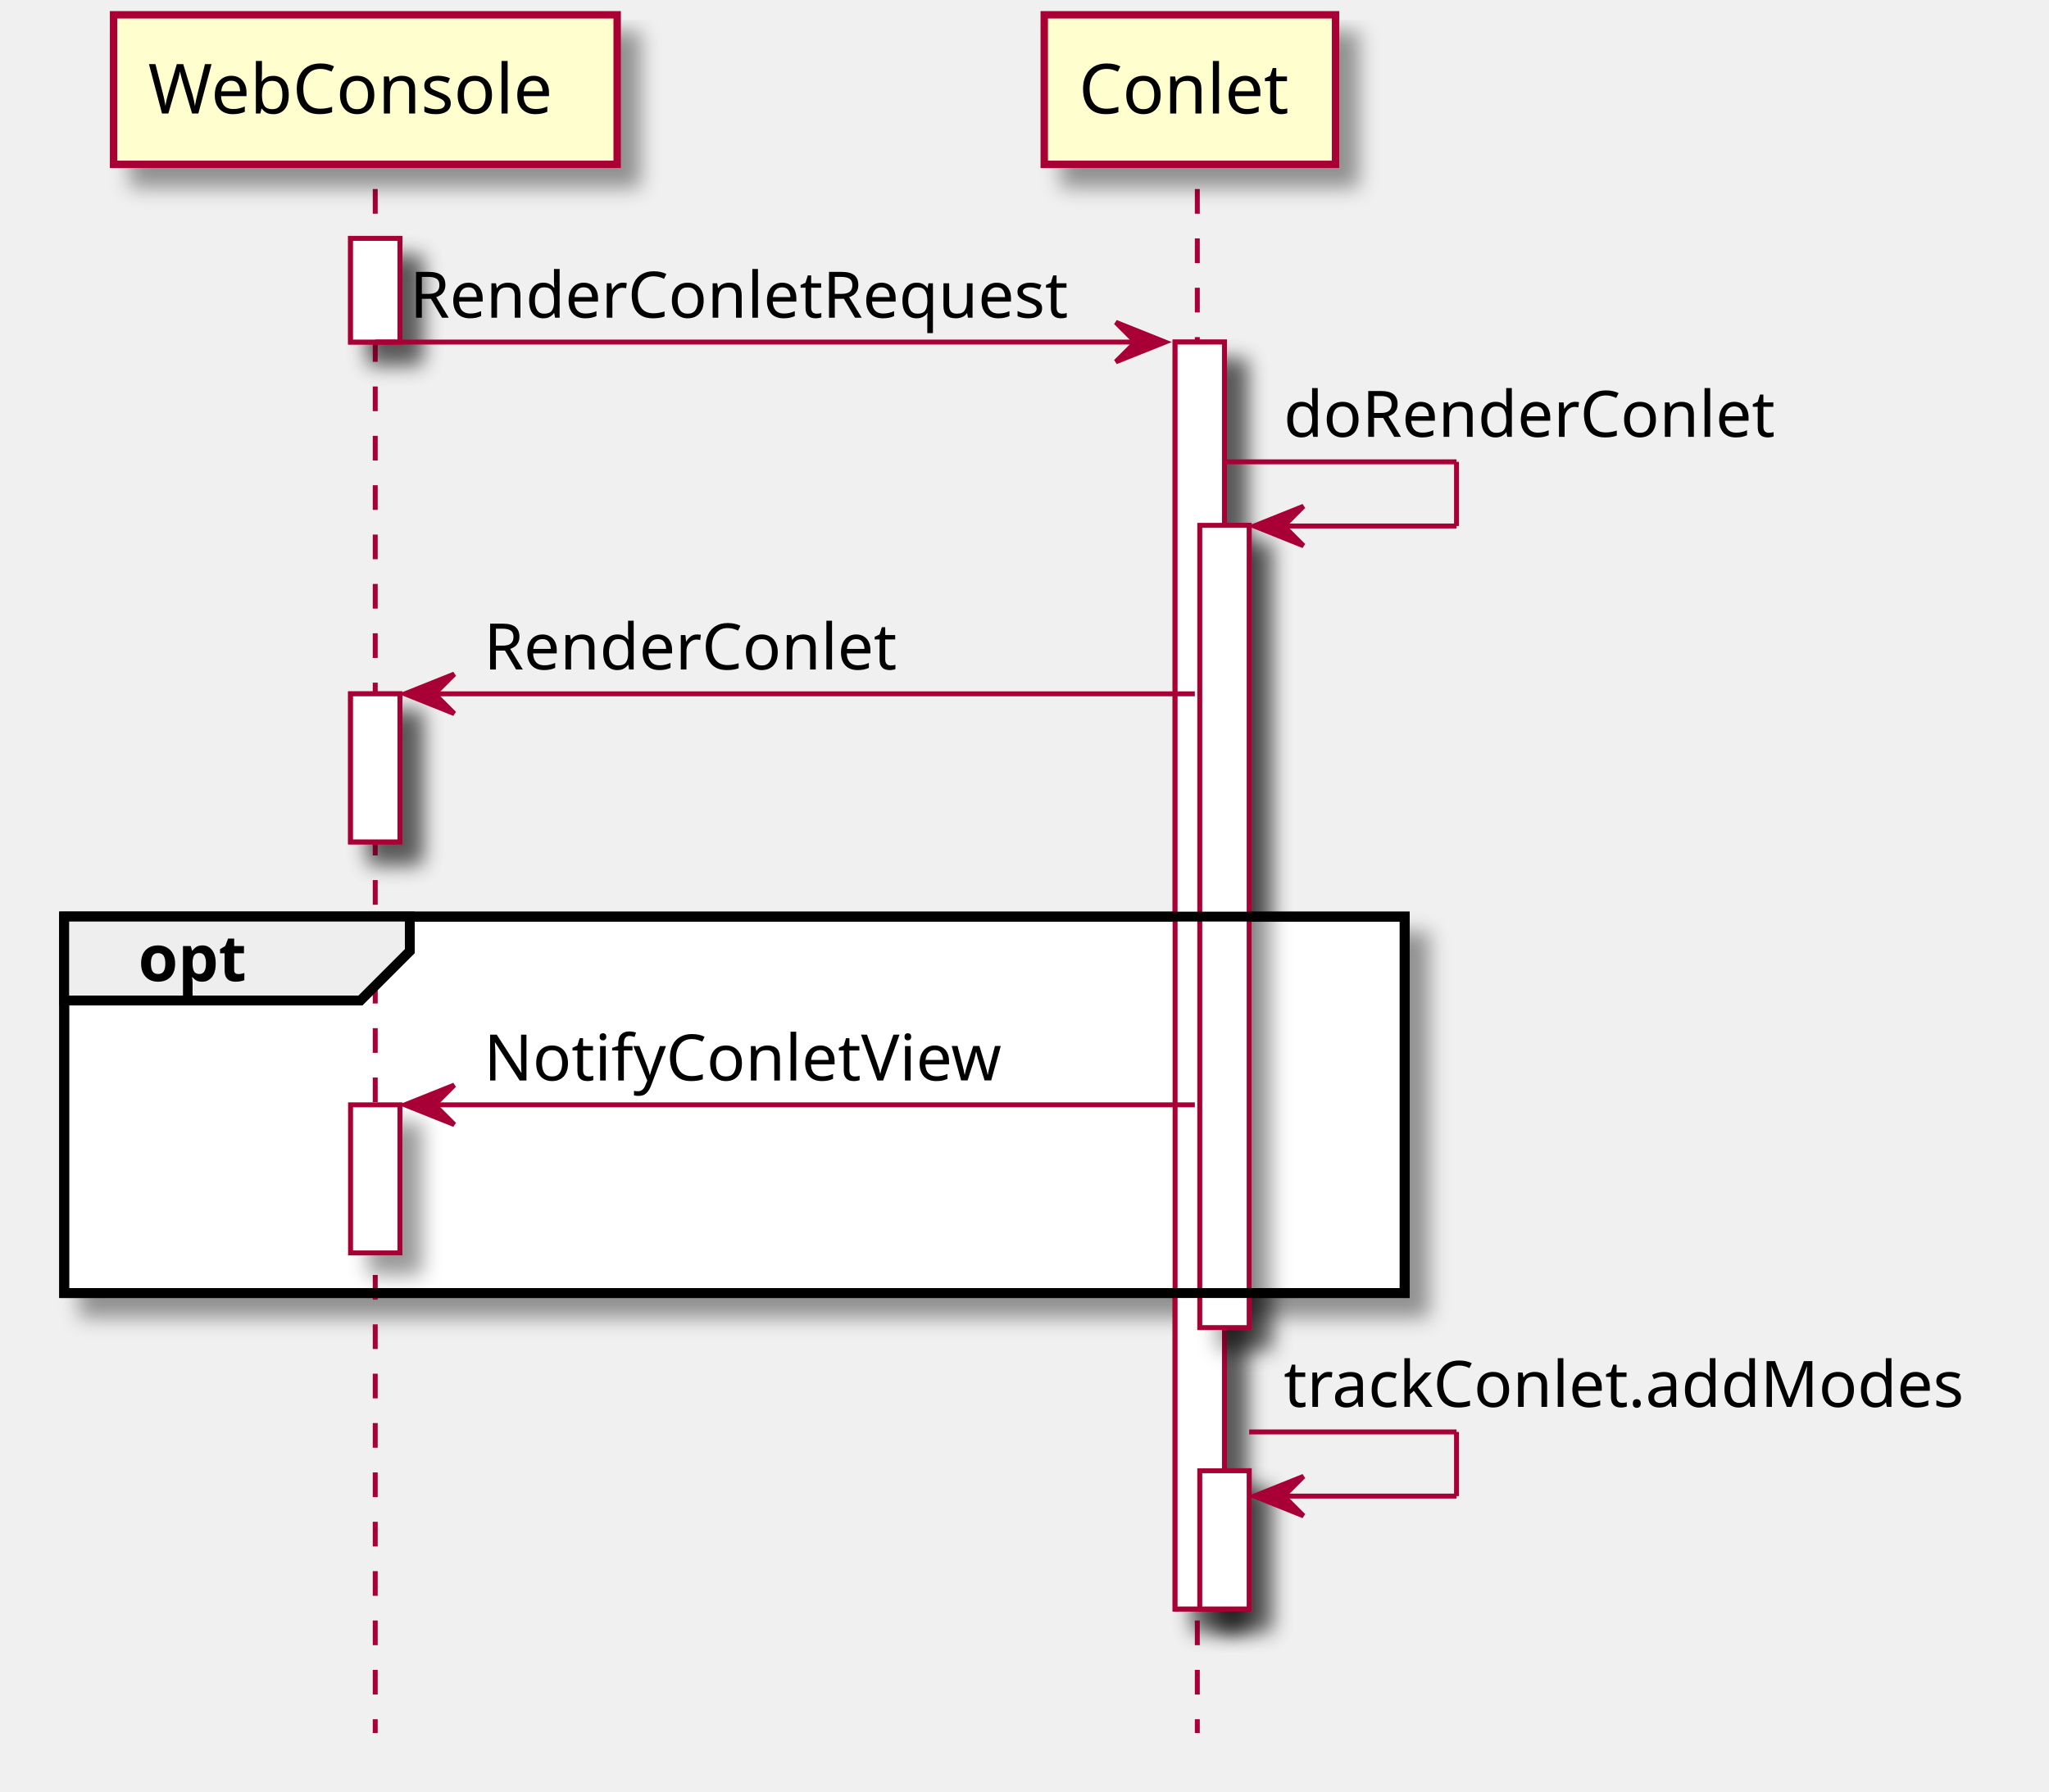
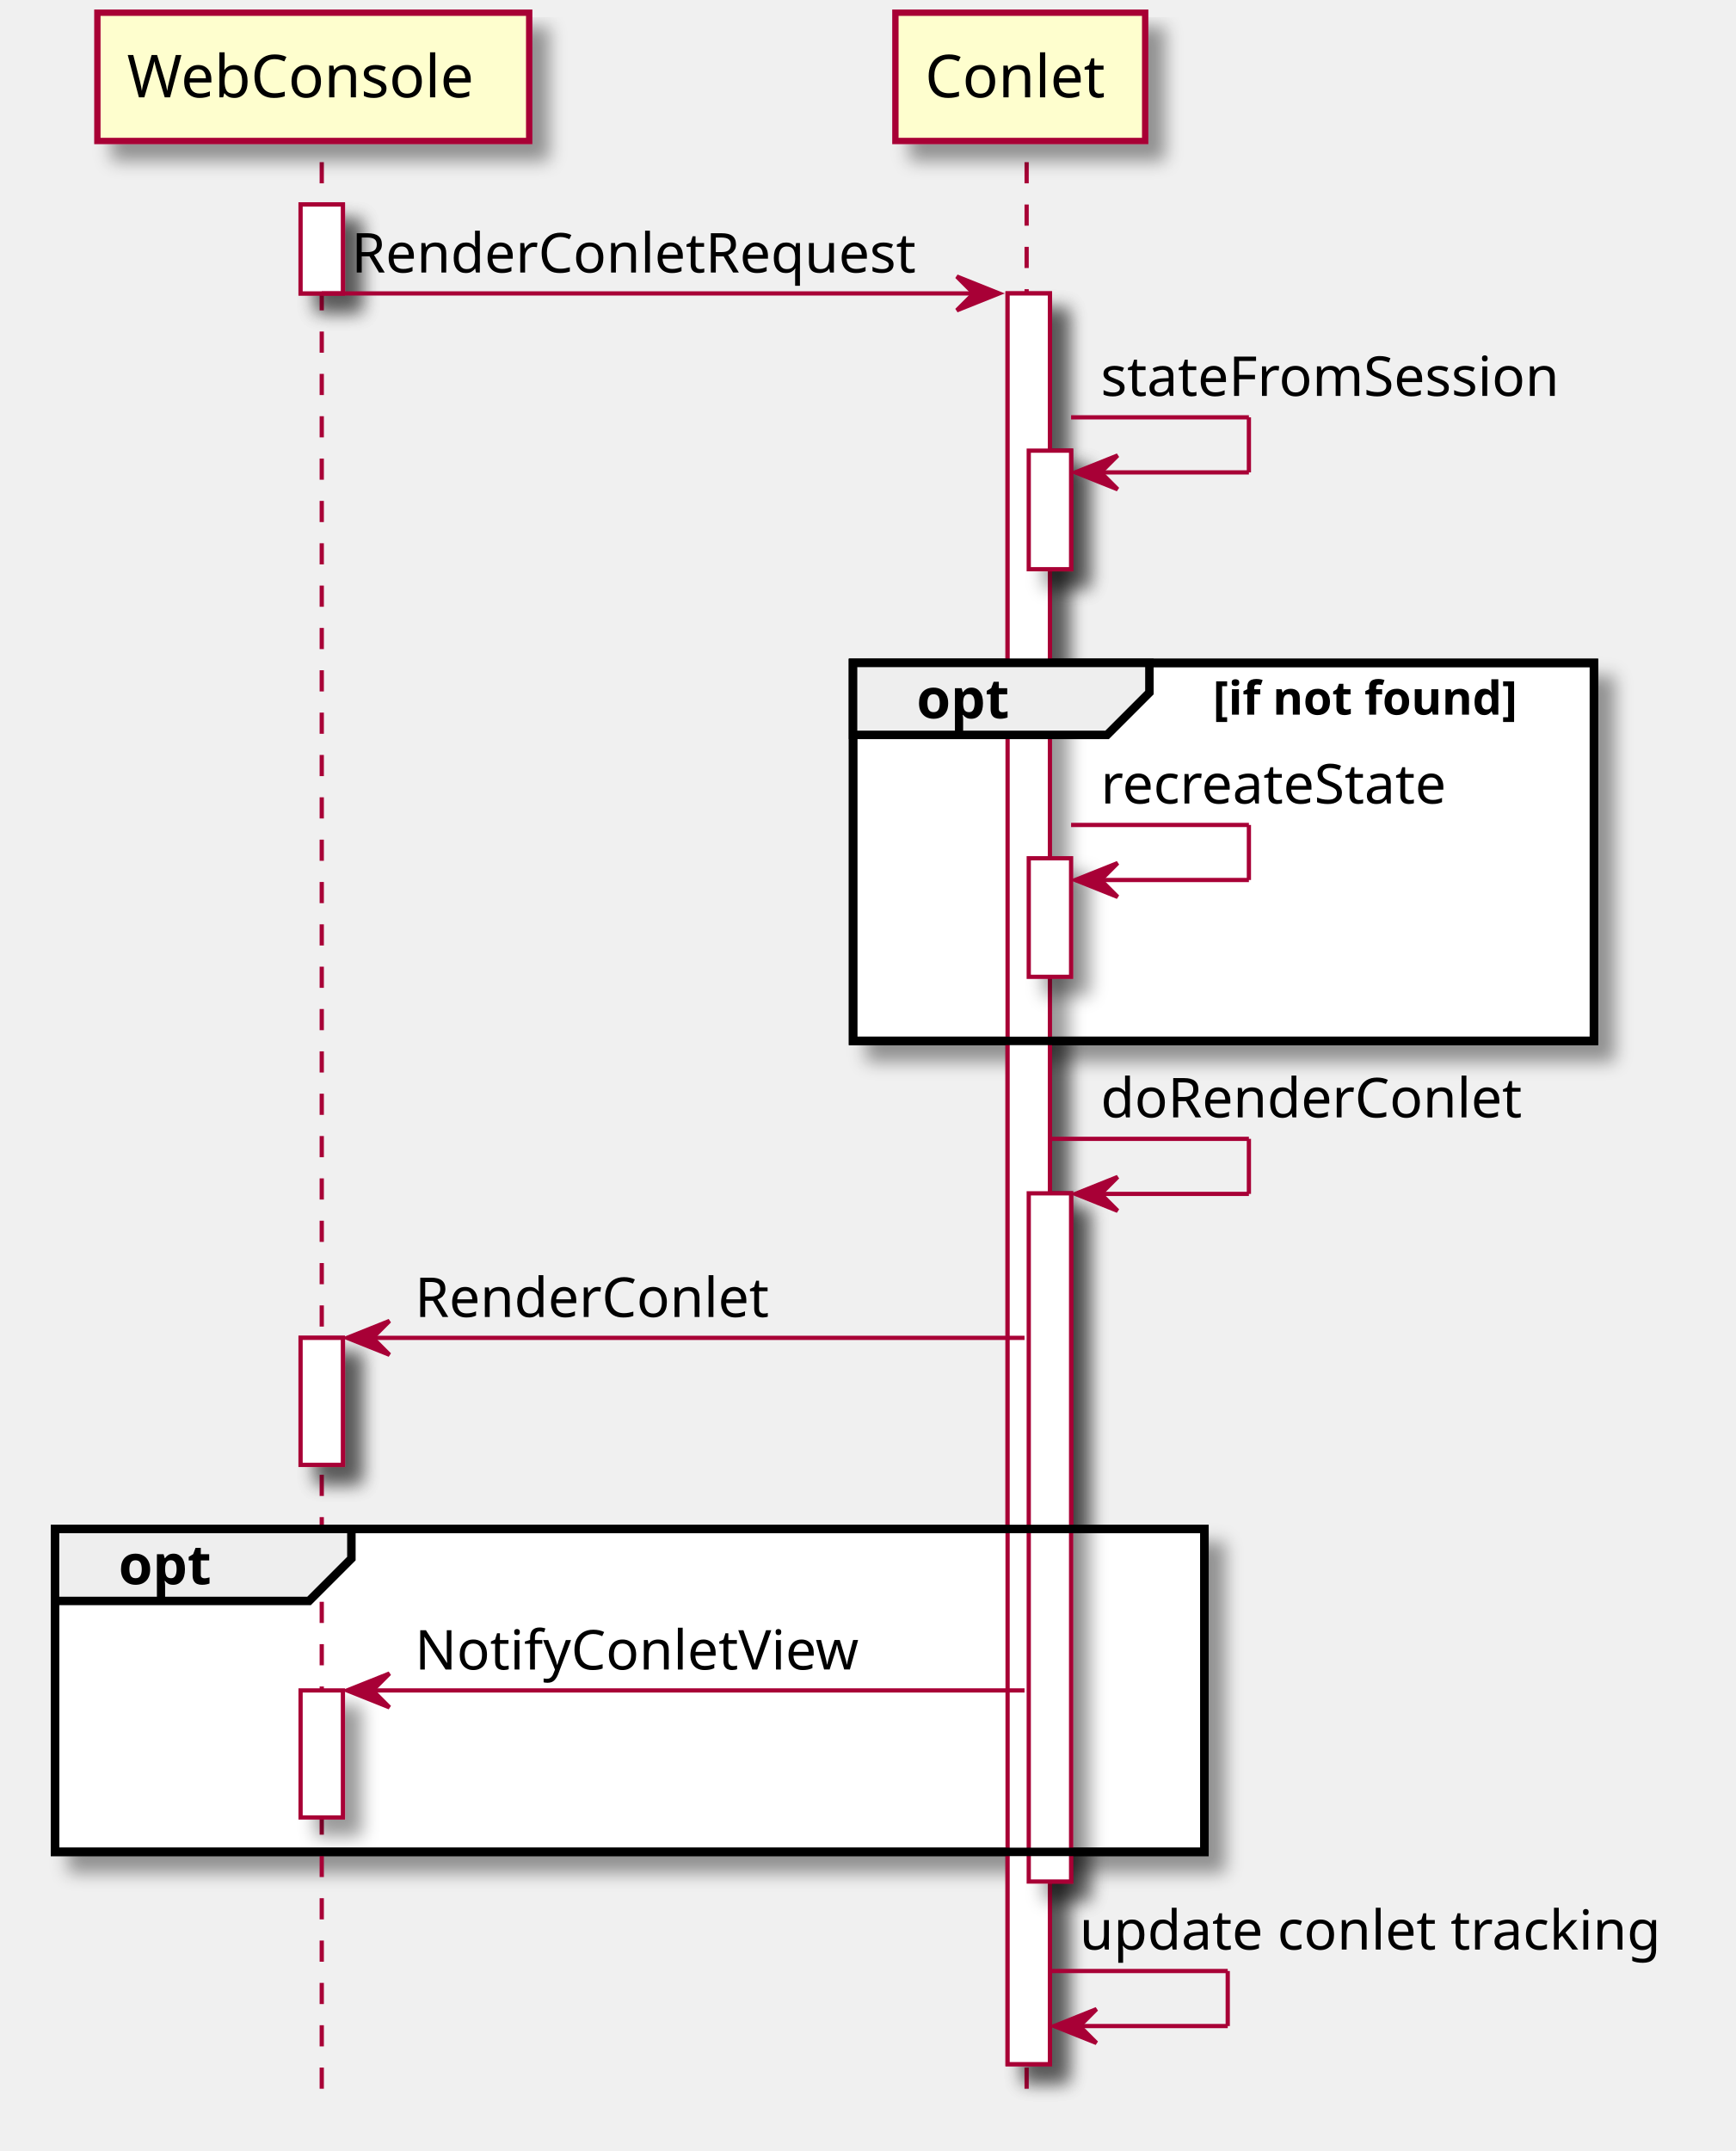
- <svg xmlns="http://www.w3.org/2000/svg" contentScriptType="application/ecmascript" contentStyleType="text/css" height="363px" preserveAspectRatio="none" style="width:415px;height:363px;" version="1.1" viewBox="0 0 415 363" width="415px" zoomAndPan="magnify">
+ <svg xmlns="http://www.w3.org/2000/svg" contentScriptType="application/ecmascript" contentStyleType="text/css" height="508px" preserveAspectRatio="none" style="width:410px;height:508px;" version="1.1" viewBox="0 0 410 508" width="410px" zoomAndPan="magnify">
  <defs>
-     <filter height="300%" id="f1s8yazmchw0gp" width="300%" x="-1" y="-1">
+     <filter height="300%" id="fs1xn2zlkug0" width="300%" x="-1" y="-1">
      <feGaussianBlur result="blurOut" stdDeviation="2.0" />
      <feColorMatrix in="blurOut" result="blurOut2" type="matrix" values="0 0 0 0 0 0 0 0 0 0 0 0 0 0 0 0 0 0 .4 0" />
      <feOffset dx="4.0" dy="4.0" in="blurOut2" result="blurOut3" />
      <feBlend in="SourceGraphic" in2="blurOut3" mode="normal" />
    </filter>
  </defs>
  <g>
-     <rect fill="#FFFFFF" filter="url(#f1s8yazmchw0gp)" height="21" style="stroke: #A80036; stroke-width: 1.0;" width="10" x="71" y="48.297" />
-     <rect fill="#FFFFFF" filter="url(#f1s8yazmchw0gp)" height="30" style="stroke: #A80036; stroke-width: 1.0;" width="10" x="71" y="140.562" />
-     <rect fill="#FFFFFF" filter="url(#f1s8yazmchw0gp)" height="30" style="stroke: #A80036; stroke-width: 1.0;" width="10" x="71" y="223.828" />
-     <rect fill="#FFFFFF" filter="url(#f1s8yazmchw0gp)" height="256.664" style="stroke: #A80036; stroke-width: 1.0;" width="10" x="238" y="69.297" />
-     <rect fill="#FFFFFF" filter="url(#f1s8yazmchw0gp)" height="162.531" style="stroke: #A80036; stroke-width: 1.0;" width="10" x="243" y="106.43" />
-     <rect fill="#FFFFFF" filter="url(#f1s8yazmchw0gp)" height="28" style="stroke: #A80036; stroke-width: 1.0;" width="10" x="243" y="297.961" />
-     <rect fill="#FFFFFF" filter="url(#f1s8yazmchw0gp)" height="76.266" style="stroke: #000000; stroke-width: 2.0;" width="271.5" x="13" y="185.695" />
-     <line style="stroke: #A80036; stroke-width: 1.0; stroke-dasharray: 5.0,5.0;" x1="76" x2="76" y1="38.297" y2="351.094" />
-     <line style="stroke: #A80036; stroke-width: 1.0; stroke-dasharray: 5.0,5.0;" x1="242.5" x2="242.5" y1="38.297" y2="351.094" />
-     <rect fill="#FEFECE" filter="url(#f1s8yazmchw0gp)" height="30.297" style="stroke: #A80036; stroke-width: 1.5;" width="102" x="23" y="3" />
+     <rect fill="#FFFFFF" filter="url(#fs1xn2zlkug0)" height="21" style="stroke: #A80036; stroke-width: 1.0;" width="10" x="71" y="48.297" />
+     <rect fill="#FFFFFF" filter="url(#fs1xn2zlkug0)" height="30" style="stroke: #A80036; stroke-width: 1.0;" width="10" x="71" y="315.961" />
+     <rect fill="#FFFFFF" filter="url(#fs1xn2zlkug0)" height="30" style="stroke: #A80036; stroke-width: 1.0;" width="10" x="71" y="399.227" />
+     <rect fill="#FFFFFF" filter="url(#fs1xn2zlkug0)" height="418.195" style="stroke: #A80036; stroke-width: 1.0;" width="10" x="238" y="69.297" />
+     <rect fill="#FFFFFF" filter="url(#fs1xn2zlkug0)" height="28" style="stroke: #A80036; stroke-width: 1.0;" width="10" x="243" y="106.43" />
+     <rect fill="#FFFFFF" filter="url(#fs1xn2zlkug0)" height="28" style="stroke: #A80036; stroke-width: 1.0;" width="10" x="243" y="202.695" />
+     <rect fill="#FFFFFF" filter="url(#fs1xn2zlkug0)" height="162.531" style="stroke: #A80036; stroke-width: 1.0;" width="10" x="243" y="281.828" />
+     <rect fill="#FFFFFF" filter="url(#fs1xn2zlkug0)" height="89.266" style="stroke: #000000; stroke-width: 2.0;" width="175" x="201.5" y="156.562" />
+     <rect fill="#FFFFFF" filter="url(#fs1xn2zlkug0)" height="76.266" style="stroke: #000000; stroke-width: 2.0;" width="271.5" x="13" y="361.094" />
+     <line style="stroke: #A80036; stroke-width: 1.0; stroke-dasharray: 5.0,5.0;" x1="76" x2="76" y1="38.297" y2="496.492" />
+     <line style="stroke: #A80036; stroke-width: 1.0; stroke-dasharray: 5.0,5.0;" x1="242.5" x2="242.5" y1="38.297" y2="496.492" />
+     <rect fill="#FEFECE" filter="url(#fs1xn2zlkug0)" height="30.297" style="stroke: #A80036; stroke-width: 1.5;" width="102" x="23" y="3" />
    <text fill="#000000" font-family="sans-serif" font-size="14" lengthAdjust="spacingAndGlyphs" textLength="88" x="30" y="22.995">WebConsole</text>
-     <rect fill="#FEFECE" filter="url(#f1s8yazmchw0gp)" height="30.297" style="stroke: #A80036; stroke-width: 1.5;" width="59" x="211.5" y="3" />
+     <rect fill="#FEFECE" filter="url(#fs1xn2zlkug0)" height="30.297" style="stroke: #A80036; stroke-width: 1.5;" width="59" x="211.5" y="3" />
    <text fill="#000000" font-family="sans-serif" font-size="14" lengthAdjust="spacingAndGlyphs" textLength="45" x="218.5" y="22.995">Conlet</text>
-     <rect fill="#FFFFFF" filter="url(#f1s8yazmchw0gp)" height="21" style="stroke: #A80036; stroke-width: 1.0;" width="10" x="71" y="48.297" />
-     <rect fill="#FFFFFF" filter="url(#f1s8yazmchw0gp)" height="30" style="stroke: #A80036; stroke-width: 1.0;" width="10" x="71" y="140.562" />
-     <rect fill="#FFFFFF" filter="url(#f1s8yazmchw0gp)" height="30" style="stroke: #A80036; stroke-width: 1.0;" width="10" x="71" y="223.828" />
-     <rect fill="#FFFFFF" filter="url(#f1s8yazmchw0gp)" height="256.664" style="stroke: #A80036; stroke-width: 1.0;" width="10" x="238" y="69.297" />
-     <rect fill="#FFFFFF" filter="url(#f1s8yazmchw0gp)" height="162.531" style="stroke: #A80036; stroke-width: 1.0;" width="10" x="243" y="106.43" />
-     <rect fill="#FFFFFF" filter="url(#f1s8yazmchw0gp)" height="28" style="stroke: #A80036; stroke-width: 1.0;" width="10" x="243" y="297.961" />
+     <rect fill="#FFFFFF" filter="url(#fs1xn2zlkug0)" height="21" style="stroke: #A80036; stroke-width: 1.0;" width="10" x="71" y="48.297" />
+     <rect fill="#FFFFFF" filter="url(#fs1xn2zlkug0)" height="30" style="stroke: #A80036; stroke-width: 1.0;" width="10" x="71" y="315.961" />
+     <rect fill="#FFFFFF" filter="url(#fs1xn2zlkug0)" height="30" style="stroke: #A80036; stroke-width: 1.0;" width="10" x="71" y="399.227" />
+     <rect fill="#FFFFFF" filter="url(#fs1xn2zlkug0)" height="418.195" style="stroke: #A80036; stroke-width: 1.0;" width="10" x="238" y="69.297" />
+     <rect fill="#FFFFFF" filter="url(#fs1xn2zlkug0)" height="28" style="stroke: #A80036; stroke-width: 1.0;" width="10" x="243" y="106.43" />
+     <rect fill="#FFFFFF" filter="url(#fs1xn2zlkug0)" height="28" style="stroke: #A80036; stroke-width: 1.0;" width="10" x="243" y="202.695" />
+     <rect fill="#FFFFFF" filter="url(#fs1xn2zlkug0)" height="162.531" style="stroke: #A80036; stroke-width: 1.0;" width="10" x="243" y="281.828" />
    <polygon fill="#A80036" points="226,65.297,236,69.297,226,73.297,230,69.297" style="stroke: #A80036; stroke-width: 1.0;" />
    <line style="stroke: #A80036; stroke-width: 1.0;" x1="76" x2="232" y1="69.297" y2="69.297" />
    <text fill="#000000" font-family="sans-serif" font-size="13" lengthAdjust="spacingAndGlyphs" textLength="138" x="83" y="64.364">RenderConletRequest</text>
-     <line style="stroke: #A80036; stroke-width: 1.0;" x1="248" x2="295" y1="93.562" y2="93.562" />
-     <line style="stroke: #A80036; stroke-width: 1.0;" x1="295" x2="295" y1="93.562" y2="106.562" />
-     <line style="stroke: #A80036; stroke-width: 1.0;" x1="254" x2="295" y1="106.562" y2="106.562" />
-     <polygon fill="#A80036" points="264,102.562,254,106.562,264,110.562,260,106.562" style="stroke: #A80036; stroke-width: 1.0;" />
-     <text fill="#000000" font-family="sans-serif" font-size="13" lengthAdjust="spacingAndGlyphs" textLength="102" x="260" y="88.497">doRenderConlet</text>
-     <polygon fill="#A80036" points="92,136.562,82,140.562,92,144.562,88,140.562" style="stroke: #A80036; stroke-width: 1.0;" />
-     <line style="stroke: #A80036; stroke-width: 1.0;" x1="86" x2="242" y1="140.562" y2="140.562" />
-     <text fill="#000000" font-family="sans-serif" font-size="13" lengthAdjust="spacingAndGlyphs" textLength="86" x="98" y="135.629">RenderConlet</text>
-     <rect fill="none" height="76.266" style="stroke: #000000; stroke-width: 2.0;" width="271.5" x="13" y="185.695" />
-     <polygon fill="#EEEEEE" points="13,185.695,83,185.695,83,192.695,73,202.695,13,202.695,13,185.695" style="stroke: #000000; stroke-width: 2.0;" />
-     <text fill="#000000" font-family="sans-serif" font-size="13" font-weight="bold" lengthAdjust="spacingAndGlyphs" textLength="25" x="28" y="198.762">opt</text>
-     <polygon fill="#A80036" points="92,219.828,82,223.828,92,227.828,88,223.828" style="stroke: #A80036; stroke-width: 1.0;" />
-     <line style="stroke: #A80036; stroke-width: 1.0;" x1="86" x2="242" y1="223.828" y2="223.828" />
-     <text fill="#000000" font-family="sans-serif" font-size="13" lengthAdjust="spacingAndGlyphs" textLength="107" x="98" y="218.895">NotifyConletView</text>
-     <line style="stroke: #A80036; stroke-width: 1.0;" x1="253" x2="295" y1="290.094" y2="290.094" />
-     <line style="stroke: #A80036; stroke-width: 1.0;" x1="295" x2="295" y1="290.094" y2="303.094" />
-     <line style="stroke: #A80036; stroke-width: 1.0;" x1="254" x2="295" y1="303.094" y2="303.094" />
-     <polygon fill="#A80036" points="264,299.094,254,303.094,264,307.094,260,303.094" style="stroke: #A80036; stroke-width: 1.0;" />
-     <text fill="#000000" font-family="sans-serif" font-size="13" lengthAdjust="spacingAndGlyphs" textLength="143" x="260" y="285.028">trackConlet.addModes</text>
+     <line style="stroke: #A80036; stroke-width: 1.0;" x1="253" x2="295" y1="98.562" y2="98.562" />
+     <line style="stroke: #A80036; stroke-width: 1.0;" x1="295" x2="295" y1="98.562" y2="111.562" />
+     <line style="stroke: #A80036; stroke-width: 1.0;" x1="254" x2="295" y1="111.562" y2="111.562" />
+     <polygon fill="#A80036" points="264,107.562,254,111.562,264,115.562,260,111.562" style="stroke: #A80036; stroke-width: 1.0;" />
+     <text fill="#000000" font-family="sans-serif" font-size="13" lengthAdjust="spacingAndGlyphs" textLength="116" x="260" y="93.497">stateFromSession</text>
+     <rect fill="none" height="89.266" style="stroke: #000000; stroke-width: 2.0;" width="175" x="201.5" y="156.562" />
+     <polygon fill="#EEEEEE" points="201.5,156.562,271.5,156.562,271.5,163.562,261.5,173.562,201.5,173.562,201.5,156.562" style="stroke: #000000; stroke-width: 2.0;" />
+     <text fill="#000000" font-family="sans-serif" font-size="13" font-weight="bold" lengthAdjust="spacingAndGlyphs" textLength="25" x="216.5" y="169.629">opt</text>
+     <text fill="#000000" font-family="sans-serif" font-size="11" font-weight="bold" lengthAdjust="spacingAndGlyphs" textLength="85" x="286.5" y="168.773">[if not found]</text>
+     <line style="stroke: #A80036; stroke-width: 1.0;" x1="253" x2="295" y1="194.828" y2="194.828" />
+     <line style="stroke: #A80036; stroke-width: 1.0;" x1="295" x2="295" y1="194.828" y2="207.828" />
+     <line style="stroke: #A80036; stroke-width: 1.0;" x1="254" x2="295" y1="207.828" y2="207.828" />
+     <polygon fill="#A80036" points="264,203.828,254,207.828,264,211.828,260,207.828" style="stroke: #A80036; stroke-width: 1.0;" />
+     <text fill="#000000" font-family="sans-serif" font-size="13" lengthAdjust="spacingAndGlyphs" textLength="89" x="260" y="189.762">recreateState</text>
+     <line style="stroke: #A80036; stroke-width: 1.0;" x1="248" x2="295" y1="268.961" y2="268.961" />
+     <line style="stroke: #A80036; stroke-width: 1.0;" x1="295" x2="295" y1="268.961" y2="281.961" />
+     <line style="stroke: #A80036; stroke-width: 1.0;" x1="254" x2="295" y1="281.961" y2="281.961" />
+     <polygon fill="#A80036" points="264,277.961,254,281.961,264,285.961,260,281.961" style="stroke: #A80036; stroke-width: 1.0;" />
+     <text fill="#000000" font-family="sans-serif" font-size="13" lengthAdjust="spacingAndGlyphs" textLength="102" x="260" y="263.895">doRenderConlet</text>
+     <polygon fill="#A80036" points="92,311.961,82,315.961,92,319.961,88,315.961" style="stroke: #A80036; stroke-width: 1.0;" />
+     <line style="stroke: #A80036; stroke-width: 1.0;" x1="86" x2="242" y1="315.961" y2="315.961" />
+     <text fill="#000000" font-family="sans-serif" font-size="13" lengthAdjust="spacingAndGlyphs" textLength="86" x="98" y="311.028">RenderConlet</text>
+     <rect fill="none" height="76.266" style="stroke: #000000; stroke-width: 2.0;" width="271.5" x="13" y="361.094" />
+     <polygon fill="#EEEEEE" points="13,361.094,83,361.094,83,368.094,73,378.094,13,378.094,13,361.094" style="stroke: #000000; stroke-width: 2.0;" />
+     <text fill="#000000" font-family="sans-serif" font-size="13" font-weight="bold" lengthAdjust="spacingAndGlyphs" textLength="25" x="28" y="374.161">opt</text>
+     <polygon fill="#A80036" points="92,395.227,82,399.227,92,403.227,88,399.227" style="stroke: #A80036; stroke-width: 1.0;" />
+     <line style="stroke: #A80036; stroke-width: 1.0;" x1="86" x2="242" y1="399.227" y2="399.227" />
+     <text fill="#000000" font-family="sans-serif" font-size="13" lengthAdjust="spacingAndGlyphs" textLength="107" x="98" y="394.293">NotifyConletView</text>
+     <line style="stroke: #A80036; stroke-width: 1.0;" x1="248" x2="290" y1="465.492" y2="465.492" />
+     <line style="stroke: #A80036; stroke-width: 1.0;" x1="290" x2="290" y1="465.492" y2="478.492" />
+     <line style="stroke: #A80036; stroke-width: 1.0;" x1="249" x2="290" y1="478.492" y2="478.492" />
+     <polygon fill="#A80036" points="259,474.492,249,478.492,259,482.492,255,478.492" style="stroke: #A80036; stroke-width: 1.0;" />
+     <text fill="#000000" font-family="sans-serif" font-size="13" lengthAdjust="spacingAndGlyphs" textLength="143" x="255" y="460.426">update conlet tracking</text>
  </g>
</svg>
